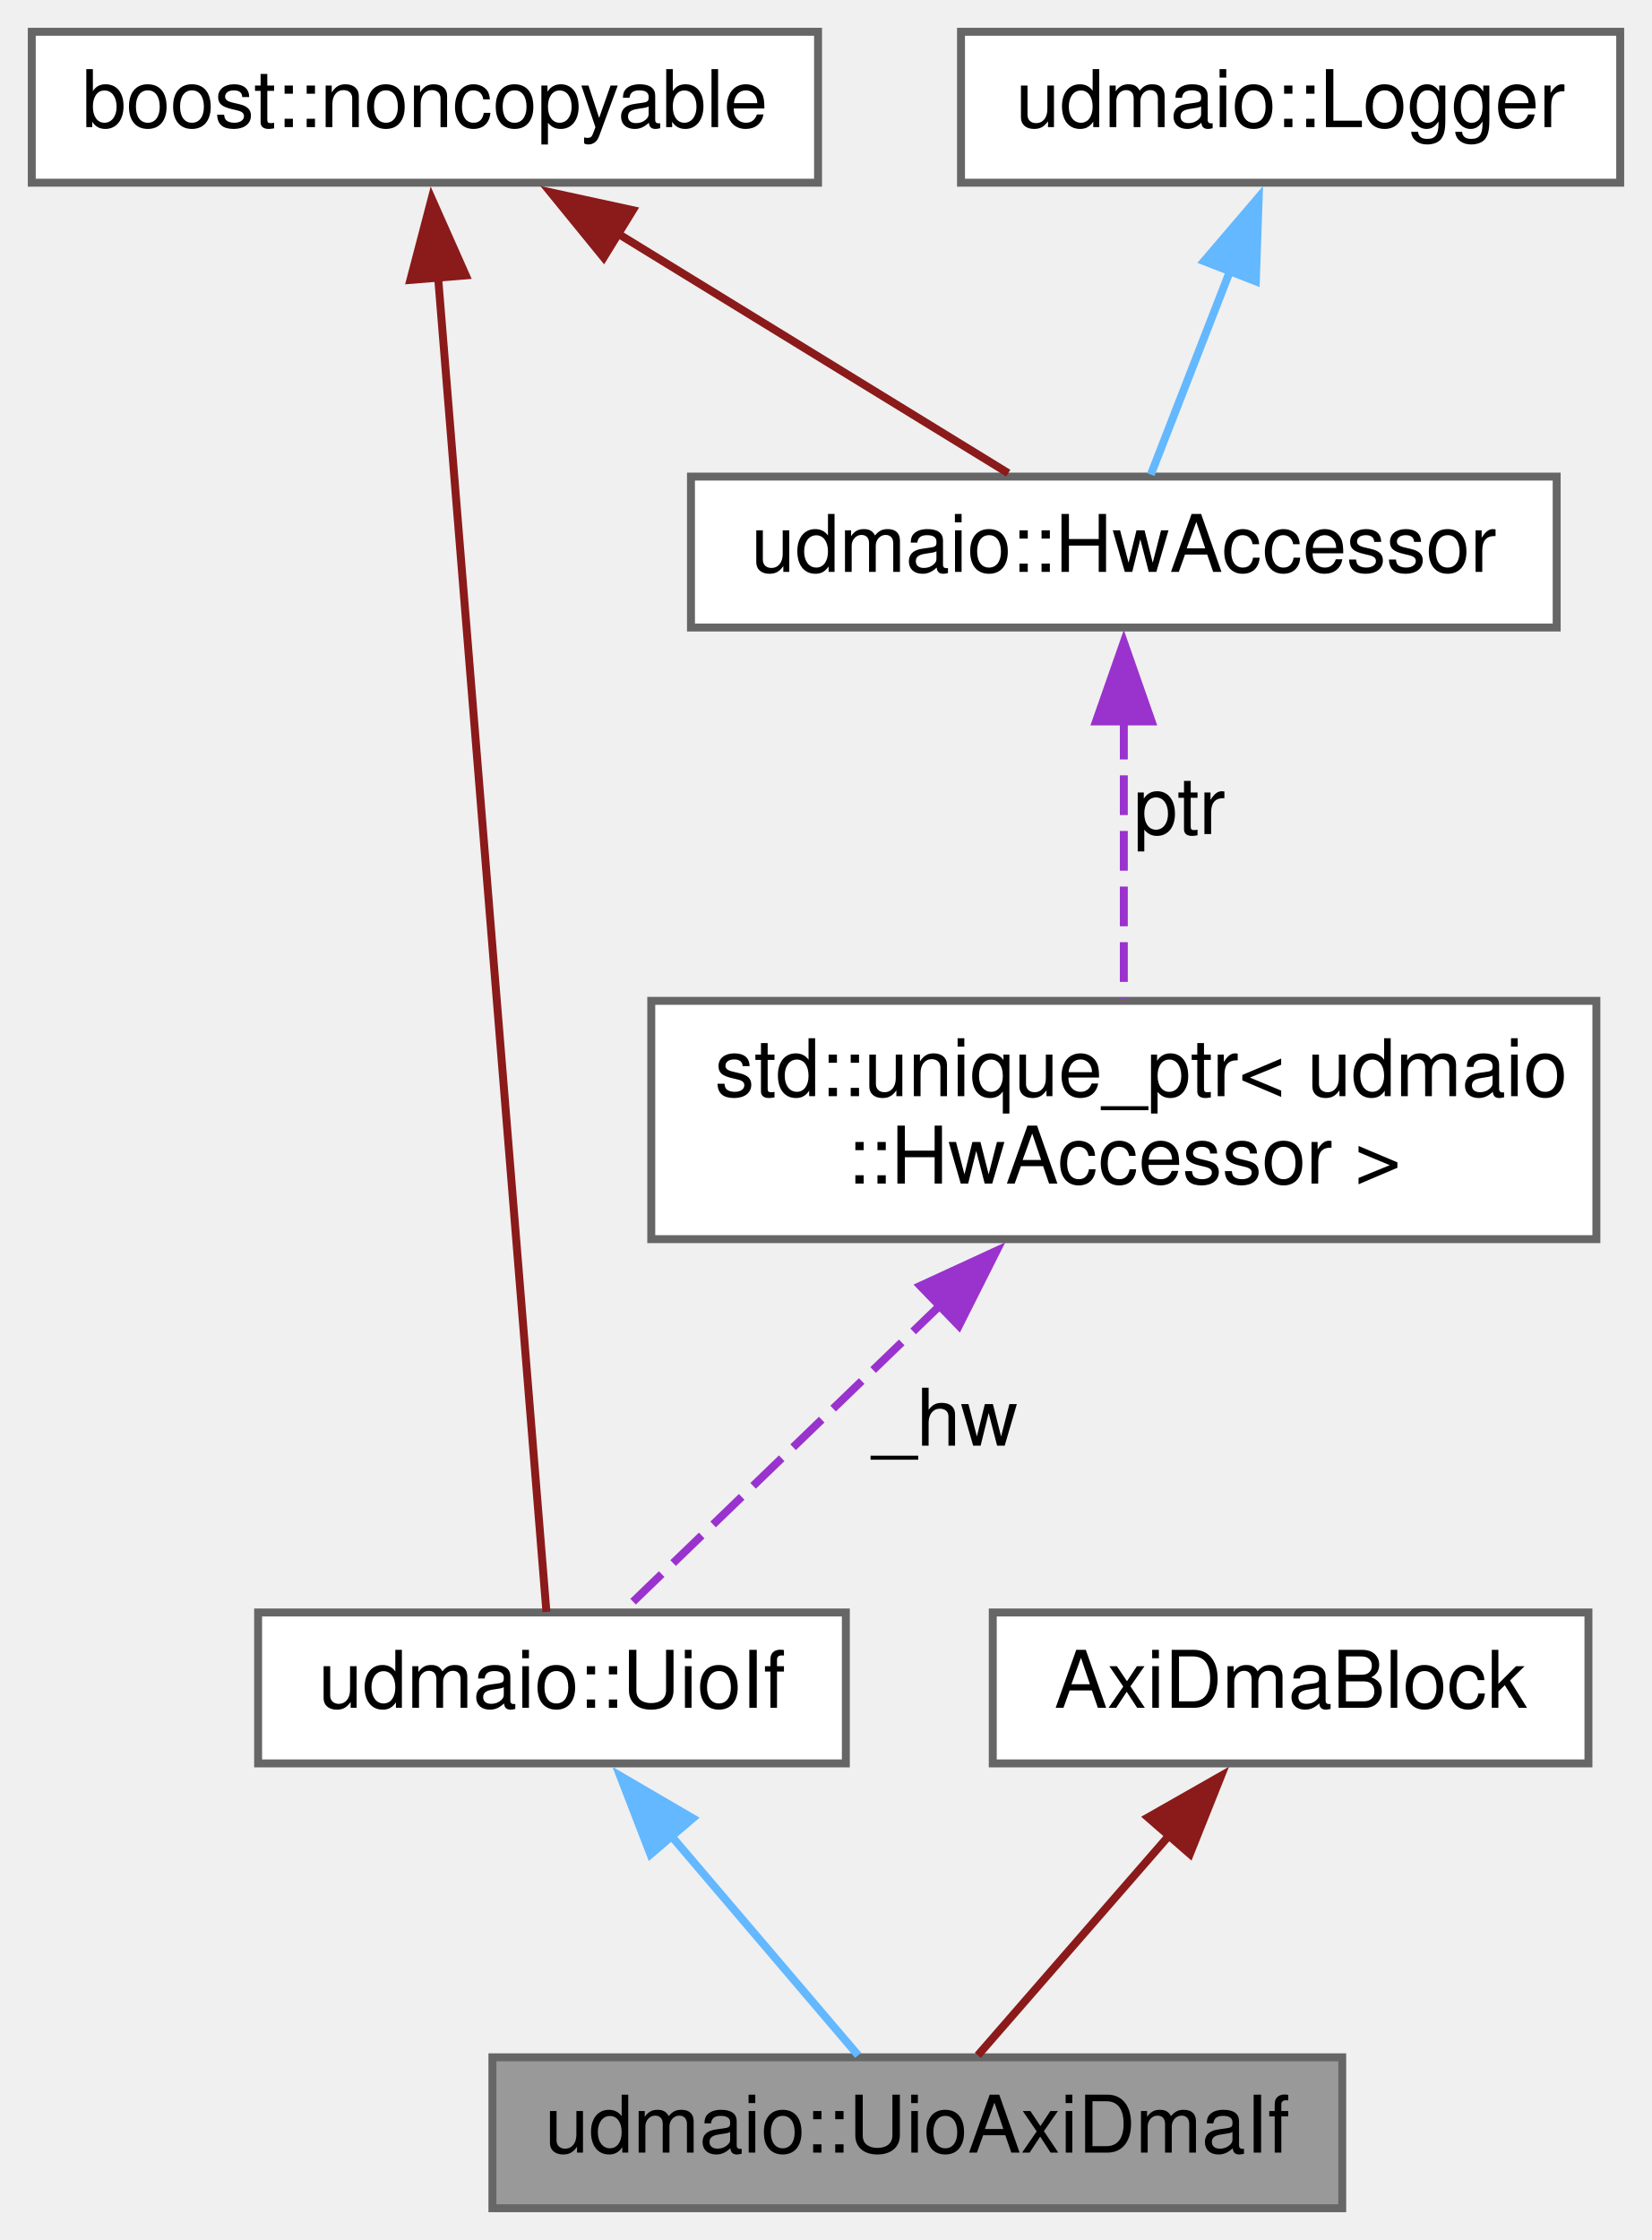
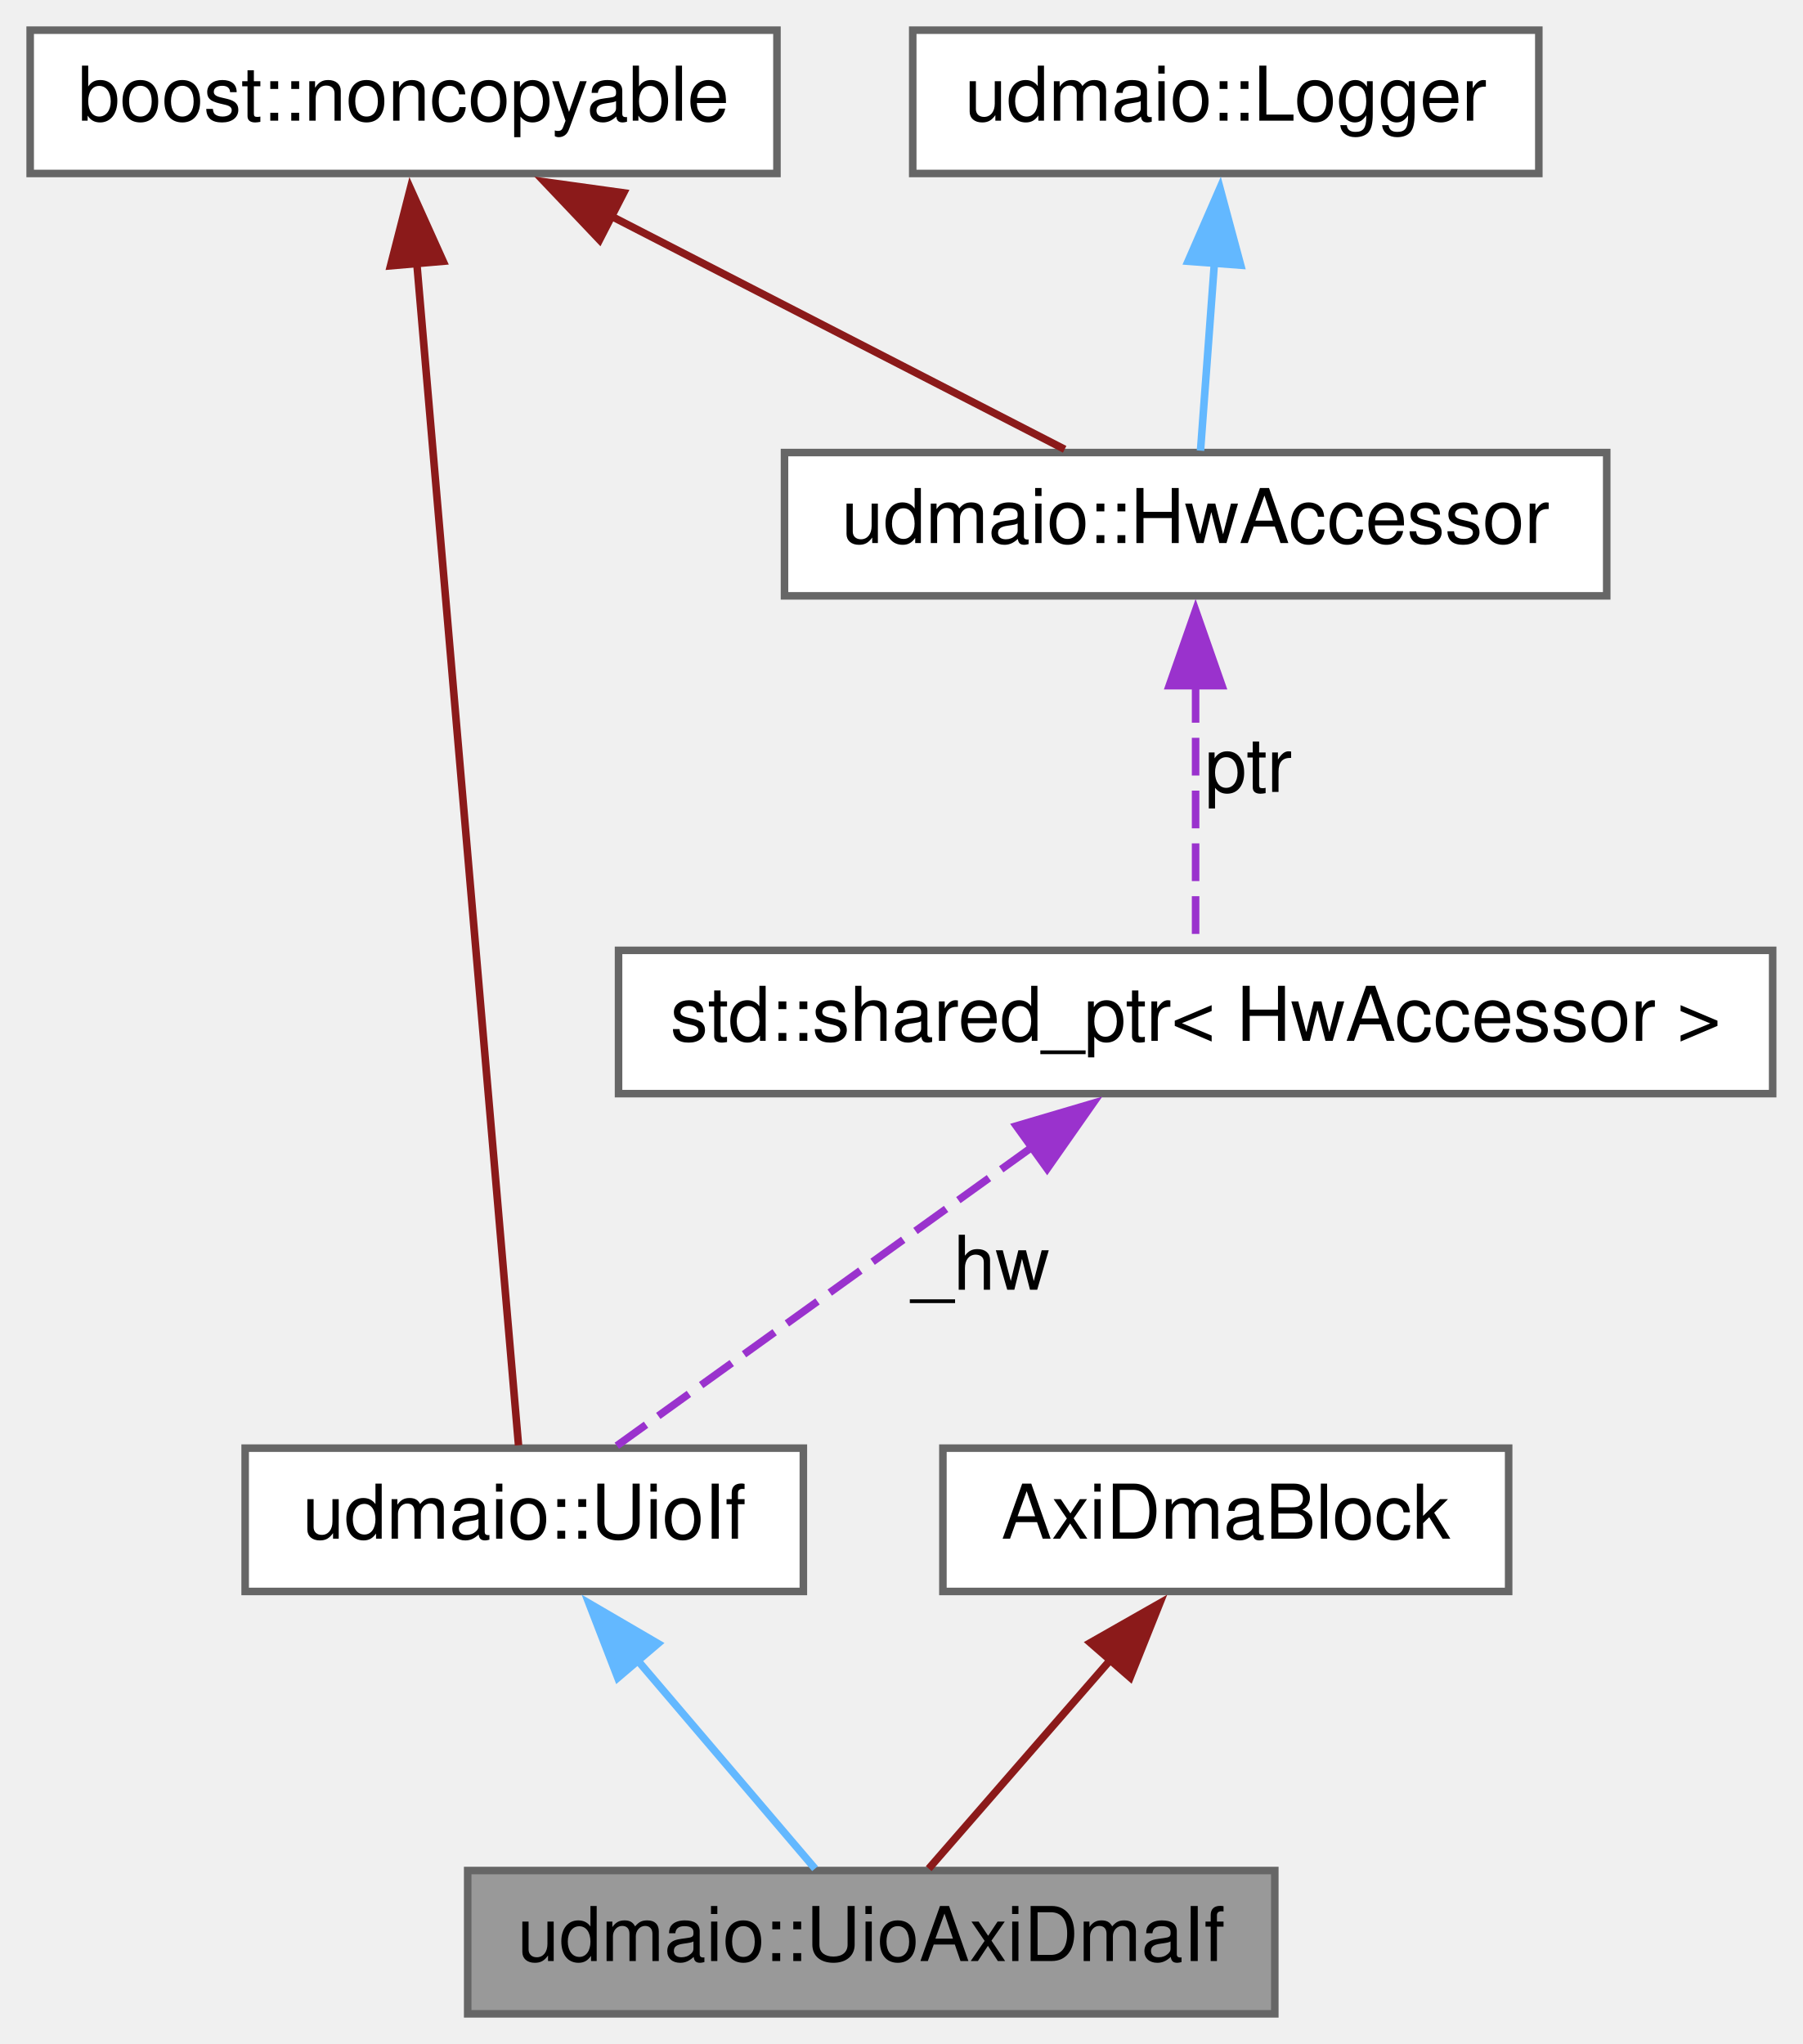
- <svg xmlns="http://www.w3.org/2000/svg" xmlns:xlink="http://www.w3.org/1999/xlink" width="208pt" height="282pt" viewBox="0.00 0.00 208.00 282.00">
-   <g id="graph0" class="graph" transform="scale(1 1) rotate(0) translate(4 278)">
+ <svg xmlns="http://www.w3.org/2000/svg" xmlns:xlink="http://www.w3.org/1999/xlink" width="239pt" height="271pt" viewBox="0.00 0.00 239.00 271.00">
+   <g id="graph0" class="graph" transform="scale(1 1) rotate(0) translate(4 267)">
    <g id="node1" class="node">
      <g id="a_node1">
        <a xlink:title="Interface to AXI DMA Core.">
          <polygon fill="#999999" stroke="#666666" points="165,-19 58,-19 58,0 165,0 165,-19" />
          <text text-anchor="middle" x="111.5" y="-7" font-family="Helvetica,sans-Serif" font-size="10.00">udmaio::UioAxiDmaIf</text>
        </a>
      </g>
    </g>
    <g id="node2" class="node">
      <g id="a_node2">
        <a xlink:href="classudmaio_1_1_uio_if.html" target="_top" xlink:title="Base class for UIO interfaces.">
          <polygon fill="white" stroke="#666666" points="102.5,-75 28.5,-75 28.5,-56 102.5,-56 102.5,-75" />
          <text text-anchor="middle" x="65.5" y="-63" font-family="Helvetica,sans-Serif" font-size="10.00">udmaio::UioIf</text>
        </a>
      </g>
    </g>
    <g id="edge1" class="edge">
      <path fill="none" stroke="#63b8ff" d="M80.35,-47.07C88.27,-37.77 97.66,-26.75 104.05,-19.25" />
      <polygon fill="#63b8ff" stroke="#63b8ff" points="77.9,-44.55 74.08,-54.43 83.23,-49.09 77.9,-44.55" />
    </g>
    <g id="node3" class="node">
      <g id="a_node3">
        <a xlink:title=" ">
-           <polygon fill="white" stroke="#666666" points="99,-274 0,-274 0,-255 99,-255 99,-274" />
-           <text text-anchor="middle" x="49.5" y="-262" font-family="Helvetica,sans-Serif" font-size="10.00">boost::noncopyable</text>
+           <polygon fill="white" stroke="#666666" points="99,-263 0,-263 0,-244 99,-244 99,-263" />
+           <text text-anchor="middle" x="49.5" y="-251" font-family="Helvetica,sans-Serif" font-size="10.00">boost::noncopyable</text>
        </a>
      </g>
    </g>
    <g id="edge2" class="edge">
-       <path fill="none" stroke="#8b1a1a" d="M51.15,-243.24C54.59,-200.87 62.42,-104.36 64.8,-75.08" />
-       <polygon fill="#8b1a1a" stroke="#8b1a1a" points="47.67,-242.76 50.35,-253.01 54.65,-243.33 47.67,-242.76" />
+       <path fill="none" stroke="#8b1a1a" d="M51.26,-232.07C54.72,-191.79 62.31,-103.61 64.74,-75.38" />
+       <polygon fill="#8b1a1a" stroke="#8b1a1a" points="47.77,-231.76 50.4,-242.02 54.75,-232.36 47.77,-231.76" />
    </g>
    <g id="node5" class="node">
      <g id="a_node5">
        <a xlink:href="classudmaio_1_1_hw_accessor.html" target="_top" xlink:title="Base class for hardware access.">
-           <polygon fill="white" stroke="#666666" points="192,-218 83,-218 83,-199 192,-199 192,-218" />
-           <text text-anchor="middle" x="137.5" y="-206" font-family="Helvetica,sans-Serif" font-size="10.00">udmaio::HwAccessor</text>
+           <polygon fill="white" stroke="#666666" points="209,-207 100,-207 100,-188 209,-188 209,-207" />
+           <text text-anchor="middle" x="154.5" y="-195" font-family="Helvetica,sans-Serif" font-size="10.00">udmaio::HwAccessor</text>
        </a>
      </g>
    </g>
    <g id="edge6" class="edge">
-       <path fill="none" stroke="#8b1a1a" d="M73.67,-248.67C89.46,-238.98 109.56,-226.64 122.95,-218.43" />
-       <polygon fill="#8b1a1a" stroke="#8b1a1a" points="72.01,-245.58 65.32,-253.79 75.68,-251.54 72.01,-245.58" />
+       <path fill="none" stroke="#8b1a1a" d="M77.01,-238.35C96.04,-228.57 120.79,-215.84 137.14,-207.43" />
+       <polygon fill="#8b1a1a" stroke="#8b1a1a" points="75.48,-235.2 68.18,-242.89 78.68,-241.43 75.48,-235.2" />
    </g>
    <g id="node4" class="node">
      <g id="a_node4">
        <a xlink:title=" ">
-           <polygon fill="white" stroke="#666666" points="197,-152 78,-152 78,-122 197,-122 197,-152" />
-           <text text-anchor="start" x="86" y="-140" font-family="Helvetica,sans-Serif" font-size="10.00">std::unique_ptr&lt; udmaio</text>
-           <text text-anchor="middle" x="137.5" y="-129" font-family="Helvetica,sans-Serif" font-size="10.00">::HwAccessor &gt;</text>
+           <polygon fill="white" stroke="#666666" points="231,-141 78,-141 78,-122 231,-122 231,-141" />
+           <text text-anchor="middle" x="154.5" y="-129" font-family="Helvetica,sans-Serif" font-size="10.00">std::shared_ptr&lt; HwAccessor &gt;</text>
        </a>
      </g>
    </g>
    <g id="edge3" class="edge">
-       <path fill="none" stroke="#9a32cd" stroke-dasharray="5,2" d="M114.57,-113.86C100.96,-100.73 84.47,-84.81 74.49,-75.18" />
-       <polygon fill="#9a32cd" stroke="#9a32cd" points="111.87,-116.12 121.49,-120.55 116.73,-111.09 111.87,-116.12" />
-       <text text-anchor="middle" x="115" y="-96" font-family="Helvetica,sans-Serif" font-size="10.00"> _hw</text>
+       <path fill="none" stroke="#9a32cd" stroke-dasharray="5,2" d="M132.79,-114.89C115.51,-102.46 91.94,-85.51 77.77,-75.32" />
+       <polygon fill="#9a32cd" stroke="#9a32cd" points="130.73,-117.72 140.9,-120.72 134.82,-112.04 130.73,-117.72" />
+       <text text-anchor="middle" x="126" y="-96" font-family="Helvetica,sans-Serif" font-size="10.00"> _hw</text>
    </g>
    <g id="edge4" class="edge">
-       <path fill="none" stroke="#9a32cd" stroke-dasharray="5,2" d="M137.5,-187.39C137.5,-176.15 137.5,-162.41 137.5,-152.27" />
-       <polygon fill="#9a32cd" stroke="#9a32cd" points="134,-187.18 137.5,-197.18 141,-187.18 134,-187.18" />
-       <text text-anchor="middle" x="144.5" y="-173" font-family="Helvetica,sans-Serif" font-size="10.00"> ptr</text>
+       <path fill="none" stroke="#9a32cd" stroke-dasharray="5,2" d="M154.5,-176.18C154.5,-164.44 154.5,-150.27 154.5,-141.32" />
+       <polygon fill="#9a32cd" stroke="#9a32cd" points="151,-176.09 154.5,-186.09 158,-176.09 151,-176.09" />
+       <text text-anchor="middle" x="161.5" y="-162" font-family="Helvetica,sans-Serif" font-size="10.00"> ptr</text>
    </g>
    <g id="node6" class="node">
      <g id="a_node6">
        <a xlink:href="structudmaio_1_1_logger.html" target="_top" xlink:title=" ">
-           <polygon fill="white" stroke="#666666" points="200,-274 117,-274 117,-255 200,-255 200,-274" />
-           <text text-anchor="middle" x="158.5" y="-262" font-family="Helvetica,sans-Serif" font-size="10.00">udmaio::Logger</text>
+           <polygon fill="white" stroke="#666666" points="200,-263 117,-263 117,-244 200,-244 200,-263" />
+           <text text-anchor="middle" x="158.5" y="-251" font-family="Helvetica,sans-Serif" font-size="10.00">udmaio::Logger</text>
        </a>
      </g>
    </g>
    <g id="edge5" class="edge">
-       <path fill="none" stroke="#63b8ff" d="M150.92,-244.01C147.49,-235.19 143.61,-225.2 140.9,-218.25" />
-       <polygon fill="#63b8ff" stroke="#63b8ff" points="147.6,-245.12 154.48,-253.17 154.12,-242.58 147.6,-245.12" />
+       <path fill="none" stroke="#63b8ff" d="M156.99,-232.11C156.35,-223.52 155.65,-213.97 155.15,-207.25" />
+       <polygon fill="#63b8ff" stroke="#63b8ff" points="153.5,-232.36 157.73,-242.07 160.48,-231.84 153.5,-232.36" />
    </g>
    <g id="node7" class="node">
      <g id="a_node7">
        <a xlink:href="structaxi__dma_1_1block__template.html" target="_top" xlink:title="Template class for the axi_dma block, containing accessors for all its registers.">
          <polygon fill="white" stroke="#666666" points="196,-75 121,-75 121,-56 196,-56 196,-75" />
          <text text-anchor="middle" x="158.5" y="-63" font-family="Helvetica,sans-Serif" font-size="10.00">AxiDmaBlock</text>
        </a>
      </g>
    </g>
    <g id="edge7" class="edge">
      <path fill="none" stroke="#8b1a1a" d="M143.33,-47.07C135.24,-37.77 125.64,-26.75 119.12,-19.25" />
      <polygon fill="#8b1a1a" stroke="#8b1a1a" points="140.54,-49.2 149.75,-54.44 145.82,-44.6 140.54,-49.2" />
    </g>
  </g>
</svg>
